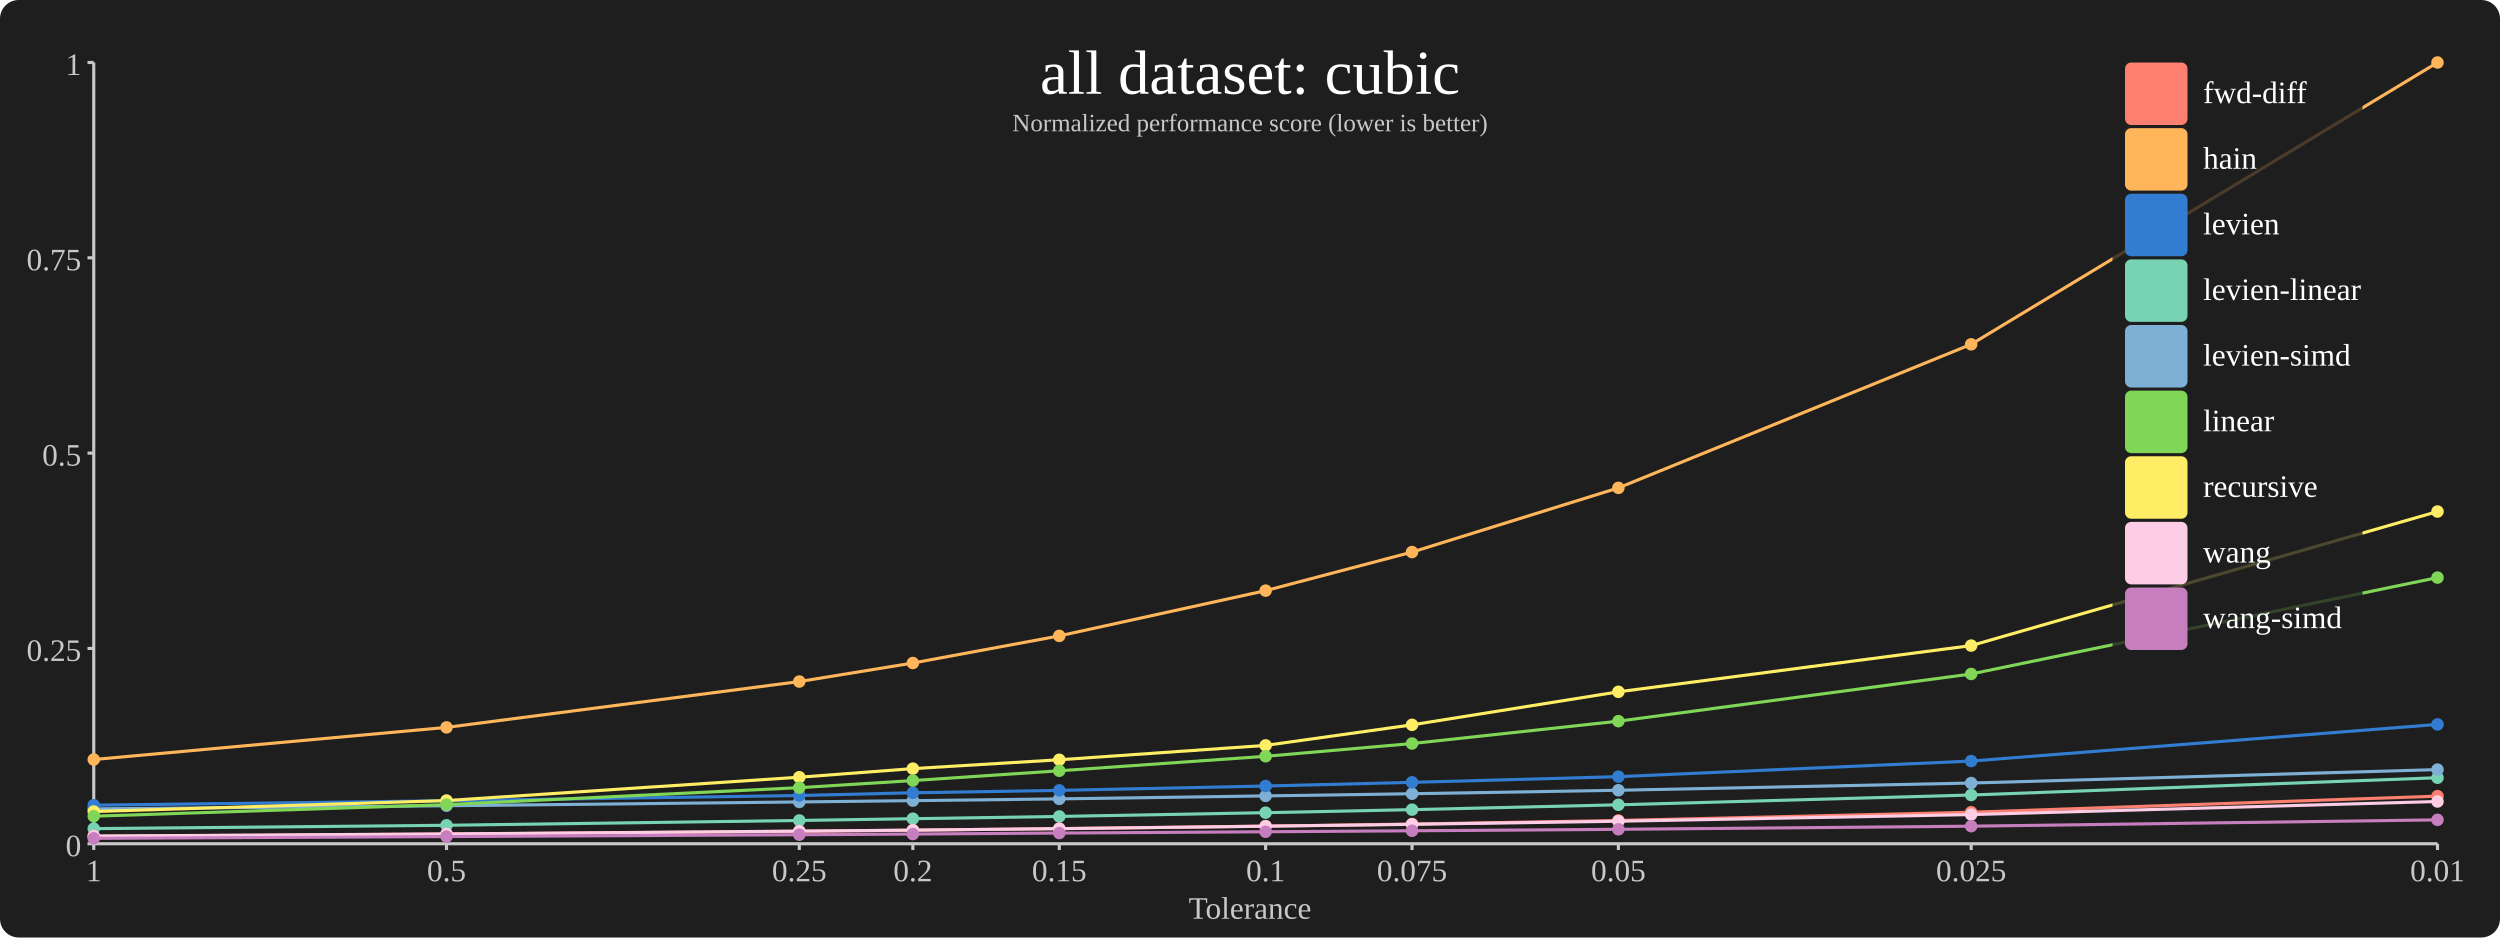
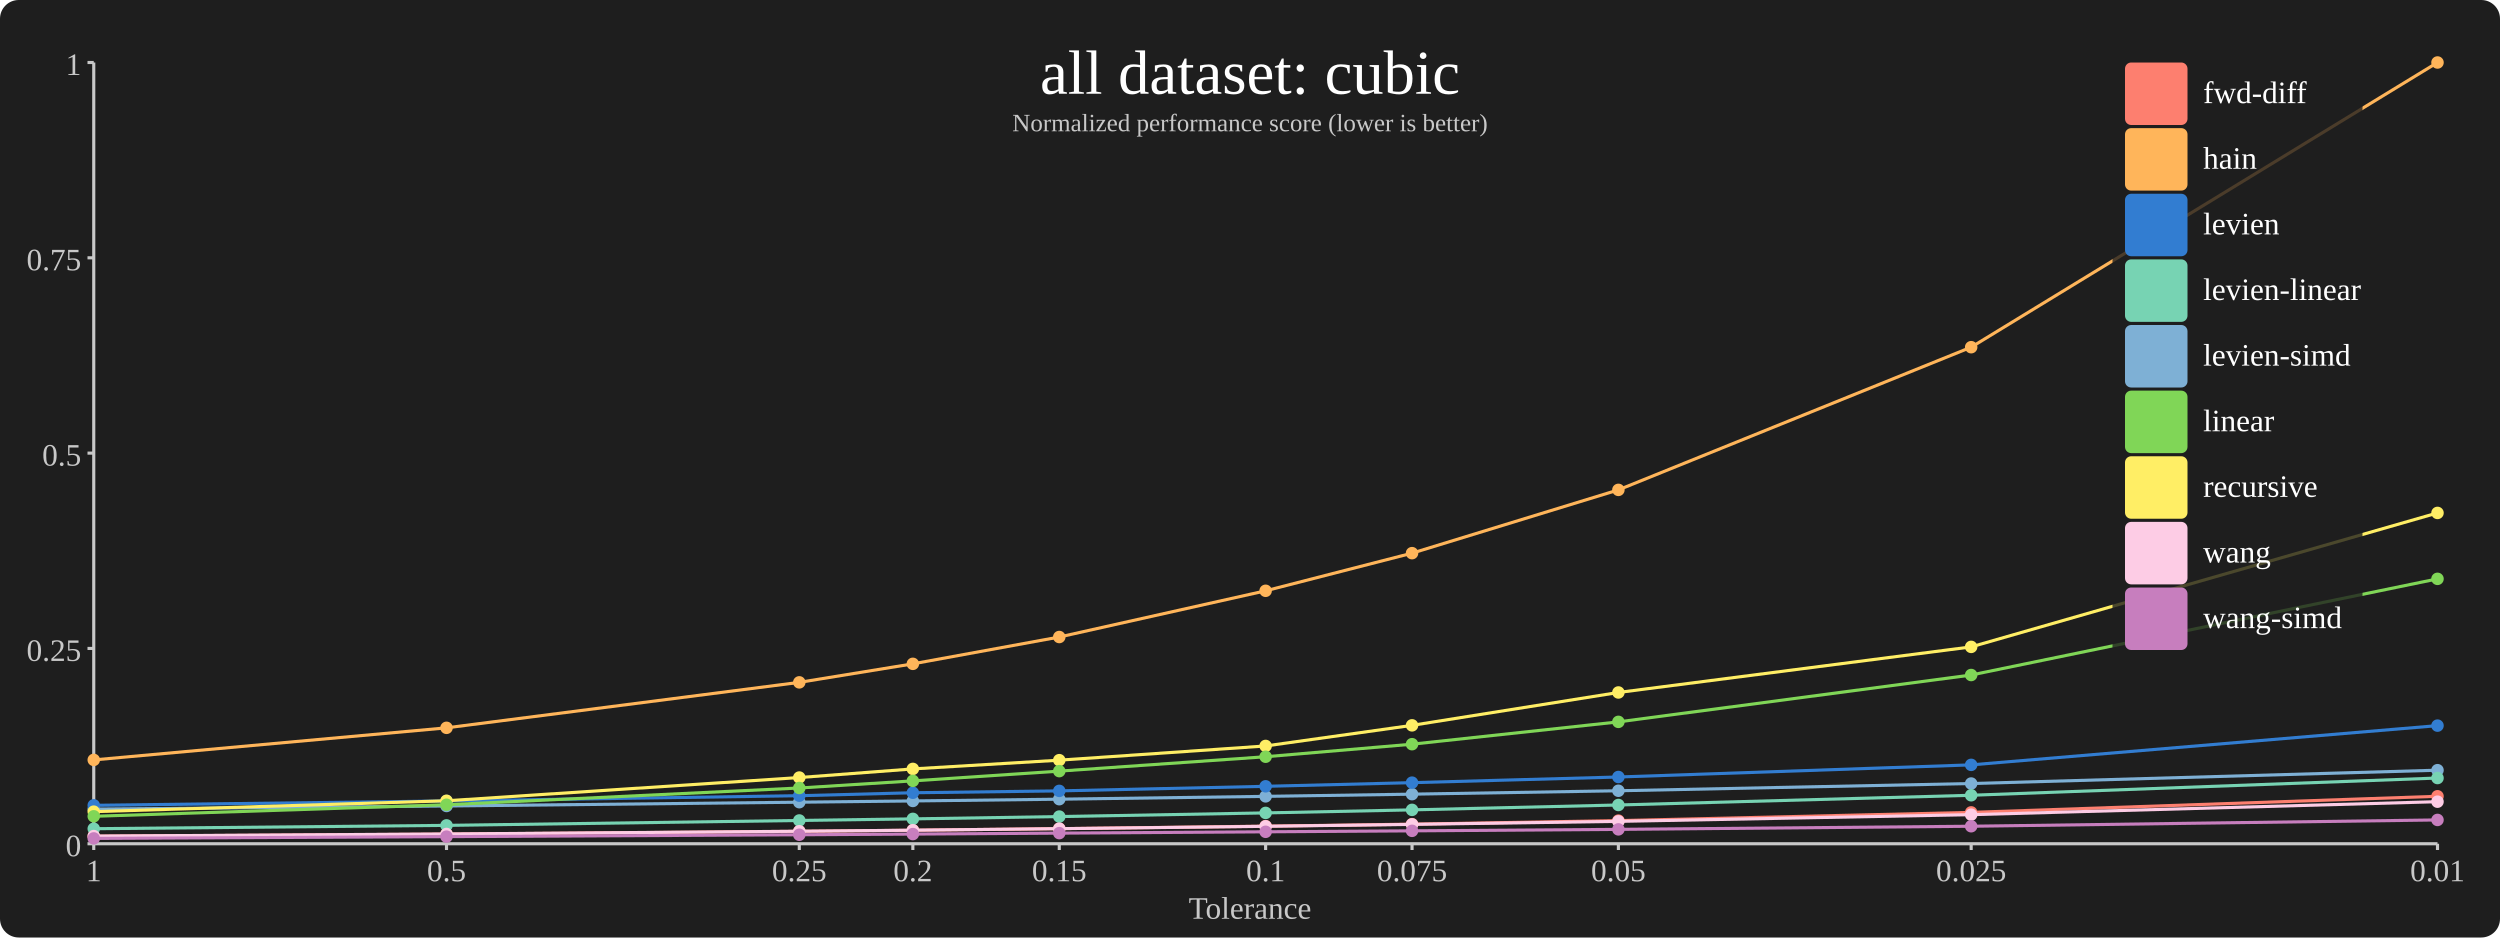
<svg xmlns="http://www.w3.org/2000/svg" viewBox="0 0 800 300">
  <rect x="0" y="0" width="800" height="300" ry="6" style="fill:rgb(30,30,30);stroke:none;fill-opacity:1;stroke-opacity:1;" />
  <path d="M 30 20 L 30 270" style="stroke:rgb(200,200,200);stroke-width:1" />
  <path d="M 30 270 L 780 270" style="stroke:rgb(200,200,200);stroke-width:1" />
  <path d="M 780 270 L 780 272" style="stroke:rgb(200,200,200);stroke-width:1" />
  <text x="780" y="282" style="font-size:10px;fill:rgb(200,200,200);text-anchor:middle;text-align:center;"> 0.01 </text>
  <path d="M 630.772 270 L 630.772 272" style="stroke:rgb(200,200,200);stroke-width:1" />
  <text x="630.772" y="282" style="font-size:10px;fill:rgb(200,200,200);text-anchor:middle;text-align:center;"> 0.025 </text>
  <path d="M 517.886 270 L 517.886 272" style="stroke:rgb(200,200,200);stroke-width:1" />
  <text x="517.886" y="282" style="font-size:10px;fill:rgb(200,200,200);text-anchor:middle;text-align:center;"> 0.05 </text>
  <path d="M 451.852 270 L 451.852 272" style="stroke:rgb(200,200,200);stroke-width:1" />
  <text x="451.852" y="282" style="font-size:10px;fill:rgb(200,200,200);text-anchor:middle;text-align:center;"> 0.075 </text>
  <path d="M 405 270 L 405 272" style="stroke:rgb(200,200,200);stroke-width:1" />
  <text x="405" y="282" style="font-size:10px;fill:rgb(200,200,200);text-anchor:middle;text-align:center;"> 0.1 </text>
  <path d="M 338.966 270 L 338.966 272" style="stroke:rgb(200,200,200);stroke-width:1" />
  <text x="338.966" y="282" style="font-size:10px;fill:rgb(200,200,200);text-anchor:middle;text-align:center;"> 0.15 </text>
  <path d="M 292.114 270 L 292.114 272" style="stroke:rgb(200,200,200);stroke-width:1" />
  <text x="292.114" y="282" style="font-size:10px;fill:rgb(200,200,200);text-anchor:middle;text-align:center;"> 0.2 </text>
  <path d="M 255.773 270 L 255.773 272" style="stroke:rgb(200,200,200);stroke-width:1" />
  <text x="255.773" y="282" style="font-size:10px;fill:rgb(200,200,200);text-anchor:middle;text-align:center;"> 0.25 </text>
  <path d="M 142.886 270 L 142.886 272" style="stroke:rgb(200,200,200);stroke-width:1" />
  <text x="142.886" y="282" style="font-size:10px;fill:rgb(200,200,200);text-anchor:middle;text-align:center;"> 0.5 </text>
  <path d="M 30 270 L 30 272" style="stroke:rgb(200,200,200);stroke-width:1" />
  <text x="30" y="282" style="font-size:10px;fill:rgb(200,200,200);text-anchor:middle;text-align:center;"> 1 </text>
  <path d="M 28 270 L 30 270" style="stroke:rgb(200,200,200);stroke-width:1" />
  <text x="26" y="274" style="font-size:10px;fill:rgb(200,200,200);text-anchor:end;text-align:right;"> 0 </text>
  <path d="M 28 207.5 L 30 207.5" style="stroke:rgb(200,200,200);stroke-width:1" />
  <text x="26" y="211.5" style="font-size:10px;fill:rgb(200,200,200);text-anchor:end;text-align:right;"> 0.25 </text>
  <path d="M 28 145 L 30 145" style="stroke:rgb(200,200,200);stroke-width:1" />
  <text x="26" y="149" style="font-size:10px;fill:rgb(200,200,200);text-anchor:end;text-align:right;"> 0.5 </text>
  <path d="M 28 82.5 L 30 82.5" style="stroke:rgb(200,200,200);stroke-width:1" />
  <text x="26" y="86.5" style="font-size:10px;fill:rgb(200,200,200);text-anchor:end;text-align:right;"> 0.75 </text>
  <path d="M 28 20 L 30 20" style="stroke:rgb(200,200,200);stroke-width:1" />
  <text x="26" y="24" style="font-size:10px;fill:rgb(200,200,200);text-anchor:end;text-align:right;"> 1 </text>
  <text x="400" y="294" style="font-size:10px;fill:rgb(200,200,200);text-anchor:middle;text-align:center;"> Tolerance </text>
-   <circle cx="780" cy="248.875" r="2" style="fill:rgb(119,211,179);stroke:none;fill-opacity:1;stroke-opacity:1;" />
-   <path d="M 780 248.875 L 630.772 254.4" style="stroke:rgb(119,211,179);stroke-width:1" />
-   <circle cx="630.772" cy="254.4" r="2" style="fill:rgb(119,211,179);stroke:none;fill-opacity:1;stroke-opacity:1;" />
-   <path d="M 630.772 254.4 L 517.886 257.538" style="stroke:rgb(119,211,179);stroke-width:1" />
-   <circle cx="517.886" cy="257.538" r="2" style="fill:rgb(119,211,179);stroke:none;fill-opacity:1;stroke-opacity:1;" />
-   <path d="M 517.886 257.538 L 451.852 259.085" style="stroke:rgb(119,211,179);stroke-width:1" />
-   <circle cx="451.852" cy="259.085" r="2" style="fill:rgb(119,211,179);stroke:none;fill-opacity:1;stroke-opacity:1;" />
-   <path d="M 451.852 259.085 L 405 260.058" style="stroke:rgb(119,211,179);stroke-width:1" />
-   <circle cx="405" cy="260.058" r="2" style="fill:rgb(119,211,179);stroke:none;fill-opacity:1;stroke-opacity:1;" />
-   <path d="M 405 260.058 L 338.966 261.26" style="stroke:rgb(119,211,179);stroke-width:1" />
-   <circle cx="338.966" cy="261.26" r="2" style="fill:rgb(119,211,179);stroke:none;fill-opacity:1;stroke-opacity:1;" />
-   <path d="M 338.966 261.26 L 292.114 261.983" style="stroke:rgb(119,211,179);stroke-width:1" />
-   <circle cx="292.114" cy="261.983" r="2" style="fill:rgb(119,211,179);stroke:none;fill-opacity:1;stroke-opacity:1;" />
-   <path d="M 292.114 261.983 L 255.773 262.548" style="stroke:rgb(119,211,179);stroke-width:1" />
-   <circle cx="255.773" cy="262.548" r="2" style="fill:rgb(119,211,179);stroke:none;fill-opacity:1;stroke-opacity:1;" />
-   <path d="M 255.773 262.548 L 142.886 264.09" style="stroke:rgb(119,211,179);stroke-width:1" />
-   <circle cx="142.886" cy="264.09" r="2" style="fill:rgb(119,211,179);stroke:none;fill-opacity:1;stroke-opacity:1;" />
-   <path d="M 142.886 264.09 L 30 265.163" style="stroke:rgb(119,211,179);stroke-width:1" />
-   <circle cx="30" cy="265.163" r="2" style="fill:rgb(119,211,179);stroke:none;fill-opacity:1;stroke-opacity:1;" />
-   <circle cx="780" cy="254.765" r="2" style="fill:rgb(253,127,111);stroke:none;fill-opacity:1;stroke-opacity:1;" />
-   <path d="M 780 254.765 L 630.772 259.913" style="stroke:rgb(253,127,111);stroke-width:1" />
-   <circle cx="630.772" cy="259.913" r="2" style="fill:rgb(253,127,111);stroke:none;fill-opacity:1;stroke-opacity:1;" />
-   <path d="M 630.772 259.913 L 517.886 262.55" style="stroke:rgb(253,127,111);stroke-width:1" />
-   <circle cx="517.886" cy="262.55" r="2" style="fill:rgb(253,127,111);stroke:none;fill-opacity:1;stroke-opacity:1;" />
-   <path d="M 517.886 262.55 L 451.852 263.702" style="stroke:rgb(253,127,111);stroke-width:1" />
-   <circle cx="451.852" cy="263.702" r="2" style="fill:rgb(253,127,111);stroke:none;fill-opacity:1;stroke-opacity:1;" />
-   <path d="M 451.852 263.702 L 405 264.353" style="stroke:rgb(253,127,111);stroke-width:1" />
-   <circle cx="405" cy="264.353" r="2" style="fill:rgb(253,127,111);stroke:none;fill-opacity:1;stroke-opacity:1;" />
-   <path d="M 405 264.353 L 338.966 265.15" style="stroke:rgb(253,127,111);stroke-width:1" />
-   <circle cx="338.966" cy="265.15" r="2" style="fill:rgb(253,127,111);stroke:none;fill-opacity:1;stroke-opacity:1;" />
-   <path d="M 338.966 265.15 L 292.114 265.65" style="stroke:rgb(253,127,111);stroke-width:1" />
-   <circle cx="292.114" cy="265.65" r="2" style="fill:rgb(253,127,111);stroke:none;fill-opacity:1;stroke-opacity:1;" />
-   <path d="M 292.114 265.65 L 255.773 266" style="stroke:rgb(253,127,111);stroke-width:1" />
-   <circle cx="255.773" cy="266" r="2" style="fill:rgb(253,127,111);stroke:none;fill-opacity:1;stroke-opacity:1;" />
-   <path d="M 255.773 266 L 142.886 266.905" style="stroke:rgb(253,127,111);stroke-width:1" />
-   <circle cx="142.886" cy="266.905" r="2" style="fill:rgb(253,127,111);stroke:none;fill-opacity:1;stroke-opacity:1;" />
-   <path d="M 142.886 266.905 L 30 267.58" style="stroke:rgb(253,127,111);stroke-width:1" />
-   <circle cx="30" cy="267.58" r="2" style="fill:rgb(253,127,111);stroke:none;fill-opacity:1;stroke-opacity:1;" />
-   <circle cx="780" cy="256.475" r="2" style="fill:rgb(253,204,229);stroke:none;fill-opacity:1;stroke-opacity:1;" />
-   <path d="M 780 256.475 L 630.772 260.663" style="stroke:rgb(253,204,229);stroke-width:1" />
-   <circle cx="630.772" cy="260.663" r="2" style="fill:rgb(253,204,229);stroke:none;fill-opacity:1;stroke-opacity:1;" />
-   <path d="M 630.772 260.663 L 517.886 262.788" style="stroke:rgb(253,204,229);stroke-width:1" />
-   <circle cx="517.886" cy="262.788" r="2" style="fill:rgb(253,204,229);stroke:none;fill-opacity:1;stroke-opacity:1;" />
-   <path d="M 517.886 262.788 L 451.852 263.775" style="stroke:rgb(253,204,229);stroke-width:1" />
-   <circle cx="451.852" cy="263.775" r="2" style="fill:rgb(253,204,229);stroke:none;fill-opacity:1;stroke-opacity:1;" />
-   <path d="M 451.852 263.775 L 405 264.382" style="stroke:rgb(253,204,229);stroke-width:1" />
-   <circle cx="405" cy="264.382" r="2" style="fill:rgb(253,204,229);stroke:none;fill-opacity:1;stroke-opacity:1;" />
-   <path d="M 405 264.382 L 338.966 265.168" style="stroke:rgb(253,204,229);stroke-width:1" />
-   <circle cx="338.966" cy="265.168" r="2" style="fill:rgb(253,204,229);stroke:none;fill-opacity:1;stroke-opacity:1;" />
-   <path d="M 338.966 265.168 L 292.114 265.65" style="stroke:rgb(253,204,229);stroke-width:1" />
-   <circle cx="292.114" cy="265.65" r="2" style="fill:rgb(253,204,229);stroke:none;fill-opacity:1;stroke-opacity:1;" />
-   <path d="M 292.114 265.65 L 255.773 265.96" style="stroke:rgb(253,204,229);stroke-width:1" />
-   <circle cx="255.773" cy="265.96" r="2" style="fill:rgb(253,204,229);stroke:none;fill-opacity:1;stroke-opacity:1;" />
-   <path d="M 255.773 265.96 L 142.886 266.855" style="stroke:rgb(253,204,229);stroke-width:1" />
-   <circle cx="142.886" cy="266.855" r="2" style="fill:rgb(253,204,229);stroke:none;fill-opacity:1;stroke-opacity:1;" />
-   <path d="M 142.886 266.855 L 30 267.54" style="stroke:rgb(253,204,229);stroke-width:1" />
-   <circle cx="30" cy="267.54" r="2" style="fill:rgb(253,204,229);stroke:none;fill-opacity:1;stroke-opacity:1;" />
-   <circle cx="780" cy="262.353" r="2" style="fill:rgb(199,126,190);stroke:none;fill-opacity:1;stroke-opacity:1;" />
-   <path d="M 780 262.353 L 630.772 264.38" style="stroke:rgb(199,126,190);stroke-width:1" />
-   <circle cx="630.772" cy="264.38" r="2" style="fill:rgb(199,126,190);stroke:none;fill-opacity:1;stroke-opacity:1;" />
-   <path d="M 630.772 264.38 L 517.886 265.377" style="stroke:rgb(199,126,190);stroke-width:1" />
-   <circle cx="517.886" cy="265.377" r="2" style="fill:rgb(199,126,190);stroke:none;fill-opacity:1;stroke-opacity:1;" />
-   <path d="M 517.886 265.377 L 451.852 265.85" style="stroke:rgb(199,126,190);stroke-width:1" />
-   <circle cx="451.852" cy="265.85" r="2" style="fill:rgb(199,126,190);stroke:none;fill-opacity:1;stroke-opacity:1;" />
-   <path d="M 451.852 265.85 L 405 266.165" style="stroke:rgb(199,126,190);stroke-width:1" />
-   <circle cx="405" cy="266.165" r="2" style="fill:rgb(199,126,190);stroke:none;fill-opacity:1;stroke-opacity:1;" />
-   <path d="M 405 266.165 L 338.966 266.577" style="stroke:rgb(199,126,190);stroke-width:1" />
-   <circle cx="338.966" cy="266.577" r="2" style="fill:rgb(199,126,190);stroke:none;fill-opacity:1;stroke-opacity:1;" />
-   <path d="M 338.966 266.577 L 292.114 266.9" style="stroke:rgb(199,126,190);stroke-width:1" />
-   <circle cx="292.114" cy="266.9" r="2" style="fill:rgb(199,126,190);stroke:none;fill-opacity:1;stroke-opacity:1;" />
-   <path d="M 292.114 266.9 L 255.773 267.113" style="stroke:rgb(199,126,190);stroke-width:1" />
-   <circle cx="255.773" cy="267.113" r="2" style="fill:rgb(199,126,190);stroke:none;fill-opacity:1;stroke-opacity:1;" />
-   <path d="M 255.773 267.113 L 142.886 267.702" style="stroke:rgb(199,126,190);stroke-width:1" />
-   <circle cx="142.886" cy="267.702" r="2" style="fill:rgb(199,126,190);stroke:none;fill-opacity:1;stroke-opacity:1;" />
-   <path d="M 142.886 267.702 L 30 268.275" style="stroke:rgb(199,126,190);stroke-width:1" />
-   <circle cx="30" cy="268.275" r="2" style="fill:rgb(199,126,190);stroke:none;fill-opacity:1;stroke-opacity:1;" />
-   <circle cx="780" cy="246.265" r="2" style="fill:rgb(126,176,213);stroke:none;fill-opacity:1;stroke-opacity:1;" />
-   <path d="M 780 246.265 L 630.772 250.572" style="stroke:rgb(126,176,213);stroke-width:1" />
-   <circle cx="630.772" cy="250.572" r="2" style="fill:rgb(126,176,213);stroke:none;fill-opacity:1;stroke-opacity:1;" />
-   <path d="M 630.772 250.572 L 517.886 252.882" style="stroke:rgb(126,176,213);stroke-width:1" />
-   <circle cx="517.886" cy="252.882" r="2" style="fill:rgb(126,176,213);stroke:none;fill-opacity:1;stroke-opacity:1;" />
-   <path d="M 517.886 252.882 L 451.852 253.995" style="stroke:rgb(126,176,213);stroke-width:1" />
-   <circle cx="451.852" cy="253.995" r="2" style="fill:rgb(126,176,213);stroke:none;fill-opacity:1;stroke-opacity:1;" />
-   <path d="M 451.852 253.995 L 405 254.688" style="stroke:rgb(126,176,213);stroke-width:1" />
-   <circle cx="405" cy="254.688" r="2" style="fill:rgb(126,176,213);stroke:none;fill-opacity:1;stroke-opacity:1;" />
-   <path d="M 405 254.688 L 338.966 255.64" style="stroke:rgb(126,176,213);stroke-width:1" />
-   <circle cx="338.966" cy="255.64" r="2" style="fill:rgb(126,176,213);stroke:none;fill-opacity:1;stroke-opacity:1;" />
-   <path d="M 338.966 255.64 L 292.114 256.205" style="stroke:rgb(126,176,213);stroke-width:1" />
-   <circle cx="292.114" cy="256.205" r="2" style="fill:rgb(126,176,213);stroke:none;fill-opacity:1;stroke-opacity:1;" />
-   <path d="M 292.114 256.205 L 255.773 256.623" style="stroke:rgb(126,176,213);stroke-width:1" />
-   <circle cx="255.773" cy="256.623" r="2" style="fill:rgb(126,176,213);stroke:none;fill-opacity:1;stroke-opacity:1;" />
-   <path d="M 255.773 256.623 L 142.886 257.837" style="stroke:rgb(126,176,213);stroke-width:1" />
-   <circle cx="142.886" cy="257.837" r="2" style="fill:rgb(126,176,213);stroke:none;fill-opacity:1;stroke-opacity:1;" />
-   <path d="M 142.886 257.837 L 30 258.84" style="stroke:rgb(126,176,213);stroke-width:1" />
-   <circle cx="30" cy="258.84" r="2" style="fill:rgb(126,176,213);stroke:none;fill-opacity:1;stroke-opacity:1;" />
-   <circle cx="780" cy="231.81" r="2" style="fill:rgb(50,125,209);stroke:none;fill-opacity:1;stroke-opacity:1;" />
-   <path d="M 780 231.81 L 630.772 243.54" style="stroke:rgb(50,125,209);stroke-width:1" />
-   <circle cx="630.772" cy="243.54" r="2" style="fill:rgb(50,125,209);stroke:none;fill-opacity:1;stroke-opacity:1;" />
-   <path d="M 630.772 243.54 L 517.886 248.53" style="stroke:rgb(50,125,209);stroke-width:1" />
-   <circle cx="517.886" cy="248.53" r="2" style="fill:rgb(50,125,209);stroke:none;fill-opacity:1;stroke-opacity:1;" />
-   <path d="M 517.886 248.53 L 451.852 250.353" style="stroke:rgb(50,125,209);stroke-width:1" />
-   <circle cx="451.852" cy="250.353" r="2" style="fill:rgb(50,125,209);stroke:none;fill-opacity:1;stroke-opacity:1;" />
-   <path d="M 451.852 250.353 L 405 251.528" style="stroke:rgb(50,125,209);stroke-width:1" />
-   <circle cx="405" cy="251.528" r="2" style="fill:rgb(50,125,209);stroke:none;fill-opacity:1;stroke-opacity:1;" />
-   <path d="M 405 251.528 L 338.966 252.92" style="stroke:rgb(50,125,209);stroke-width:1" />
-   <circle cx="338.966" cy="252.92" r="2" style="fill:rgb(50,125,209);stroke:none;fill-opacity:1;stroke-opacity:1;" />
-   <path d="M 338.966 252.92 L 292.114 253.688" style="stroke:rgb(50,125,209);stroke-width:1" />
-   <circle cx="292.114" cy="253.688" r="2" style="fill:rgb(50,125,209);stroke:none;fill-opacity:1;stroke-opacity:1;" />
-   <path d="M 292.114 253.688 L 255.773 254.562" style="stroke:rgb(50,125,209);stroke-width:1" />
-   <circle cx="255.773" cy="254.562" r="2" style="fill:rgb(50,125,209);stroke:none;fill-opacity:1;stroke-opacity:1;" />
-   <path d="M 255.773 254.562 L 142.886 256.24" style="stroke:rgb(50,125,209);stroke-width:1" />
-   <circle cx="142.886" cy="256.24" r="2" style="fill:rgb(50,125,209);stroke:none;fill-opacity:1;stroke-opacity:1;" />
-   <path d="M 142.886 256.24 L 30 257.655" style="stroke:rgb(50,125,209);stroke-width:1" />
-   <circle cx="30" cy="257.655" r="2" style="fill:rgb(50,125,209);stroke:none;fill-opacity:1;stroke-opacity:1;" />
-   <circle cx="780" cy="163.688" r="2" style="fill:rgb(255,238,101);stroke:none;fill-opacity:1;stroke-opacity:1;" />
-   <path d="M 780 163.688 L 630.772 206.588" style="stroke:rgb(255,238,101);stroke-width:1" />
-   <circle cx="630.772" cy="206.588" r="2" style="fill:rgb(255,238,101);stroke:none;fill-opacity:1;stroke-opacity:1;" />
-   <path d="M 630.772 206.588 L 517.886 221.38" style="stroke:rgb(255,238,101);stroke-width:1" />
-   <circle cx="517.886" cy="221.38" r="2" style="fill:rgb(255,238,101);stroke:none;fill-opacity:1;stroke-opacity:1;" />
-   <path d="M 517.886 221.38 L 451.852 231.947" style="stroke:rgb(255,238,101);stroke-width:1" />
-   <circle cx="451.852" cy="231.947" r="2" style="fill:rgb(255,238,101);stroke:none;fill-opacity:1;stroke-opacity:1;" />
-   <path d="M 451.852 231.947 L 405 238.525" style="stroke:rgb(255,238,101);stroke-width:1" />
-   <circle cx="405" cy="238.525" r="2" style="fill:rgb(255,238,101);stroke:none;fill-opacity:1;stroke-opacity:1;" />
-   <path d="M 405 238.525 L 338.966 243.123" style="stroke:rgb(255,238,101);stroke-width:1" />
-   <circle cx="338.966" cy="243.123" r="2" style="fill:rgb(255,238,101);stroke:none;fill-opacity:1;stroke-opacity:1;" />
-   <path d="M 338.966 243.123 L 292.114 245.955" style="stroke:rgb(255,238,101);stroke-width:1" />
-   <circle cx="292.114" cy="245.955" r="2" style="fill:rgb(255,238,101);stroke:none;fill-opacity:1;stroke-opacity:1;" />
-   <path d="M 292.114 245.955 L 255.773 248.708" style="stroke:rgb(255,238,101);stroke-width:1" />
-   <circle cx="255.773" cy="248.708" r="2" style="fill:rgb(255,238,101);stroke:none;fill-opacity:1;stroke-opacity:1;" />
-   <path d="M 255.773 248.708 L 142.886 256.183" style="stroke:rgb(255,238,101);stroke-width:1" />
-   <circle cx="142.886" cy="256.183" r="2" style="fill:rgb(255,238,101);stroke:none;fill-opacity:1;stroke-opacity:1;" />
-   <path d="M 142.886 256.183 L 30 259.685" style="stroke:rgb(255,238,101);stroke-width:1" />
-   <circle cx="30" cy="259.685" r="2" style="fill:rgb(255,238,101);stroke:none;fill-opacity:1;stroke-opacity:1;" />
-   <circle cx="780" cy="184.827" r="2" style="fill:rgb(128,214,87);stroke:none;fill-opacity:1;stroke-opacity:1;" />
-   <path d="M 780 184.827 L 630.772 215.67" style="stroke:rgb(128,214,87);stroke-width:1" />
-   <circle cx="630.772" cy="215.67" r="2" style="fill:rgb(128,214,87);stroke:none;fill-opacity:1;stroke-opacity:1;" />
-   <path d="M 630.772 215.67 L 517.886 230.772" style="stroke:rgb(128,214,87);stroke-width:1" />
-   <circle cx="517.886" cy="230.772" r="2" style="fill:rgb(128,214,87);stroke:none;fill-opacity:1;stroke-opacity:1;" />
-   <path d="M 517.886 230.772 L 451.852 237.928" style="stroke:rgb(128,214,87);stroke-width:1" />
-   <circle cx="451.852" cy="237.928" r="2" style="fill:rgb(128,214,87);stroke:none;fill-opacity:1;stroke-opacity:1;" />
-   <path d="M 451.852 237.928 L 405 242.01" style="stroke:rgb(128,214,87);stroke-width:1" />
-   <circle cx="405" cy="242.01" r="2" style="fill:rgb(128,214,87);stroke:none;fill-opacity:1;stroke-opacity:1;" />
-   <path d="M 405 242.01 L 338.966 246.647" style="stroke:rgb(128,214,87);stroke-width:1" />
-   <circle cx="338.966" cy="246.647" r="2" style="fill:rgb(128,214,87);stroke:none;fill-opacity:1;stroke-opacity:1;" />
-   <path d="M 338.966 246.647 L 292.114 249.782" style="stroke:rgb(128,214,87);stroke-width:1" />
-   <circle cx="292.114" cy="249.782" r="2" style="fill:rgb(128,214,87);stroke:none;fill-opacity:1;stroke-opacity:1;" />
-   <path d="M 292.114 249.782 L 255.773 252.053" style="stroke:rgb(128,214,87);stroke-width:1" />
-   <circle cx="255.773" cy="252.053" r="2" style="fill:rgb(128,214,87);stroke:none;fill-opacity:1;stroke-opacity:1;" />
-   <path d="M 255.773 252.053 L 142.886 257.467" style="stroke:rgb(128,214,87);stroke-width:1" />
-   <circle cx="142.886" cy="257.467" r="2" style="fill:rgb(128,214,87);stroke:none;fill-opacity:1;stroke-opacity:1;" />
-   <path d="M 142.886 257.467 L 30 261.183" style="stroke:rgb(128,214,87);stroke-width:1" />
-   <circle cx="30" cy="261.183" r="2" style="fill:rgb(128,214,87);stroke:none;fill-opacity:1;stroke-opacity:1;" />
+   <circle cx="780" cy="246.463" r="2" style="fill:rgb(126,176,213);stroke:none;fill-opacity:1;stroke-opacity:1;" />
+   <path d="M 780 246.463 L 630.772 250.73" style="stroke:rgb(126,176,213);stroke-width:1" />
+   <circle cx="630.772" cy="250.73" r="2" style="fill:rgb(126,176,213);stroke:none;fill-opacity:1;stroke-opacity:1;" />
+   <path d="M 630.772 250.73 L 517.886 253.042" style="stroke:rgb(126,176,213);stroke-width:1" />
+   <circle cx="517.886" cy="253.042" r="2" style="fill:rgb(126,176,213);stroke:none;fill-opacity:1;stroke-opacity:1;" />
+   <path d="M 517.886 253.042 L 451.852 254.13" style="stroke:rgb(126,176,213);stroke-width:1" />
+   <circle cx="451.852" cy="254.13" r="2" style="fill:rgb(126,176,213);stroke:none;fill-opacity:1;stroke-opacity:1;" />
+   <path d="M 451.852 254.13 L 405 254.835" style="stroke:rgb(126,176,213);stroke-width:1" />
+   <circle cx="405" cy="254.835" r="2" style="fill:rgb(126,176,213);stroke:none;fill-opacity:1;stroke-opacity:1;" />
+   <path d="M 405 254.835 L 338.966 255.74" style="stroke:rgb(126,176,213);stroke-width:1" />
+   <circle cx="338.966" cy="255.74" r="2" style="fill:rgb(126,176,213);stroke:none;fill-opacity:1;stroke-opacity:1;" />
+   <path d="M 338.966 255.74 L 292.114 256.303" style="stroke:rgb(126,176,213);stroke-width:1" />
+   <circle cx="292.114" cy="256.303" r="2" style="fill:rgb(126,176,213);stroke:none;fill-opacity:1;stroke-opacity:1;" />
+   <path d="M 292.114 256.303 L 255.773 256.702" style="stroke:rgb(126,176,213);stroke-width:1" />
+   <circle cx="255.773" cy="256.702" r="2" style="fill:rgb(126,176,213);stroke:none;fill-opacity:1;stroke-opacity:1;" />
+   <path d="M 255.773 256.702 L 142.886 257.915" style="stroke:rgb(126,176,213);stroke-width:1" />
+   <circle cx="142.886" cy="257.915" r="2" style="fill:rgb(126,176,213);stroke:none;fill-opacity:1;stroke-opacity:1;" />
+   <path d="M 142.886 257.915 L 30 258.918" style="stroke:rgb(126,176,213);stroke-width:1" />
+   <circle cx="30" cy="258.918" r="2" style="fill:rgb(126,176,213);stroke:none;fill-opacity:1;stroke-opacity:1;" />
+   <circle cx="780" cy="254.808" r="2" style="fill:rgb(253,127,111);stroke:none;fill-opacity:1;stroke-opacity:1;" />
+   <path d="M 780 254.808 L 630.772 259.965" style="stroke:rgb(253,127,111);stroke-width:1" />
+   <circle cx="630.772" cy="259.965" r="2" style="fill:rgb(253,127,111);stroke:none;fill-opacity:1;stroke-opacity:1;" />
+   <path d="M 630.772 259.965 L 517.886 262.595" style="stroke:rgb(253,127,111);stroke-width:1" />
+   <circle cx="517.886" cy="262.595" r="2" style="fill:rgb(253,127,111);stroke:none;fill-opacity:1;stroke-opacity:1;" />
+   <path d="M 517.886 262.595 L 451.852 263.73" style="stroke:rgb(253,127,111);stroke-width:1" />
+   <circle cx="451.852" cy="263.73" r="2" style="fill:rgb(253,127,111);stroke:none;fill-opacity:1;stroke-opacity:1;" />
+   <path d="M 451.852 263.73 L 405 264.37" style="stroke:rgb(253,127,111);stroke-width:1" />
+   <circle cx="405" cy="264.37" r="2" style="fill:rgb(253,127,111);stroke:none;fill-opacity:1;stroke-opacity:1;" />
+   <path d="M 405 264.37 L 338.966 265.16" style="stroke:rgb(253,127,111);stroke-width:1" />
+   <circle cx="338.966" cy="265.16" r="2" style="fill:rgb(253,127,111);stroke:none;fill-opacity:1;stroke-opacity:1;" />
+   <path d="M 338.966 265.16 L 292.114 265.675" style="stroke:rgb(253,127,111);stroke-width:1" />
+   <circle cx="292.114" cy="265.675" r="2" style="fill:rgb(253,127,111);stroke:none;fill-opacity:1;stroke-opacity:1;" />
+   <path d="M 292.114 265.675 L 255.773 266.02" style="stroke:rgb(253,127,111);stroke-width:1" />
+   <circle cx="255.773" cy="266.02" r="2" style="fill:rgb(253,127,111);stroke:none;fill-opacity:1;stroke-opacity:1;" />
+   <path d="M 255.773 266.02 L 142.886 266.92" style="stroke:rgb(253,127,111);stroke-width:1" />
+   <circle cx="142.886" cy="266.92" r="2" style="fill:rgb(253,127,111);stroke:none;fill-opacity:1;stroke-opacity:1;" />
+   <path d="M 142.886 266.92 L 30 267.582" style="stroke:rgb(253,127,111);stroke-width:1" />
+   <circle cx="30" cy="267.582" r="2" style="fill:rgb(253,127,111);stroke:none;fill-opacity:1;stroke-opacity:1;" />
+   <circle cx="780" cy="232.2" r="2" style="fill:rgb(50,125,209);stroke:none;fill-opacity:1;stroke-opacity:1;" />
+   <path d="M 780 232.2 L 630.772 244.757" style="stroke:rgb(50,125,209);stroke-width:1" />
+   <circle cx="630.772" cy="244.757" r="2" style="fill:rgb(50,125,209);stroke:none;fill-opacity:1;stroke-opacity:1;" />
+   <path d="M 630.772 244.757 L 517.886 248.64" style="stroke:rgb(50,125,209);stroke-width:1" />
+   <circle cx="517.886" cy="248.64" r="2" style="fill:rgb(50,125,209);stroke:none;fill-opacity:1;stroke-opacity:1;" />
+   <path d="M 517.886 248.64 L 451.852 250.45" style="stroke:rgb(50,125,209);stroke-width:1" />
+   <circle cx="451.852" cy="250.45" r="2" style="fill:rgb(50,125,209);stroke:none;fill-opacity:1;stroke-opacity:1;" />
+   <path d="M 451.852 250.45 L 405 251.62" style="stroke:rgb(50,125,209);stroke-width:1" />
+   <circle cx="405" cy="251.62" r="2" style="fill:rgb(50,125,209);stroke:none;fill-opacity:1;stroke-opacity:1;" />
+   <path d="M 405 251.62 L 338.966 253.083" style="stroke:rgb(50,125,209);stroke-width:1" />
+   <circle cx="338.966" cy="253.083" r="2" style="fill:rgb(50,125,209);stroke:none;fill-opacity:1;stroke-opacity:1;" />
+   <path d="M 338.966 253.083 L 292.114 253.683" style="stroke:rgb(50,125,209);stroke-width:1" />
+   <circle cx="292.114" cy="253.683" r="2" style="fill:rgb(50,125,209);stroke:none;fill-opacity:1;stroke-opacity:1;" />
+   <path d="M 292.114 253.683 L 255.773 254.623" style="stroke:rgb(50,125,209);stroke-width:1" />
+   <circle cx="255.773" cy="254.623" r="2" style="fill:rgb(50,125,209);stroke:none;fill-opacity:1;stroke-opacity:1;" />
+   <path d="M 255.773 254.623 L 142.886 256.312" style="stroke:rgb(50,125,209);stroke-width:1" />
+   <circle cx="142.886" cy="256.312" r="2" style="fill:rgb(50,125,209);stroke:none;fill-opacity:1;stroke-opacity:1;" />
+   <path d="M 142.886 256.312 L 30 257.705" style="stroke:rgb(50,125,209);stroke-width:1" />
+   <circle cx="30" cy="257.705" r="2" style="fill:rgb(50,125,209);stroke:none;fill-opacity:1;stroke-opacity:1;" />
+   <circle cx="780" cy="248.968" r="2" style="fill:rgb(119,211,179);stroke:none;fill-opacity:1;stroke-opacity:1;" />
+   <path d="M 780 248.968 L 630.772 254.485" style="stroke:rgb(119,211,179);stroke-width:1" />
+   <circle cx="630.772" cy="254.485" r="2" style="fill:rgb(119,211,179);stroke:none;fill-opacity:1;stroke-opacity:1;" />
+   <path d="M 630.772 254.485 L 517.886 257.598" style="stroke:rgb(119,211,179);stroke-width:1" />
+   <circle cx="517.886" cy="257.598" r="2" style="fill:rgb(119,211,179);stroke:none;fill-opacity:1;stroke-opacity:1;" />
+   <path d="M 517.886 257.598 L 451.852 259.158" style="stroke:rgb(119,211,179);stroke-width:1" />
+   <circle cx="451.852" cy="259.158" r="2" style="fill:rgb(119,211,179);stroke:none;fill-opacity:1;stroke-opacity:1;" />
+   <path d="M 451.852 259.158 L 405 260.13" style="stroke:rgb(119,211,179);stroke-width:1" />
+   <circle cx="405" cy="260.13" r="2" style="fill:rgb(119,211,179);stroke:none;fill-opacity:1;stroke-opacity:1;" />
+   <path d="M 405 260.13 L 338.966 261.303" style="stroke:rgb(119,211,179);stroke-width:1" />
+   <circle cx="338.966" cy="261.303" r="2" style="fill:rgb(119,211,179);stroke:none;fill-opacity:1;stroke-opacity:1;" />
+   <path d="M 338.966 261.303 L 292.114 262.04" style="stroke:rgb(119,211,179);stroke-width:1" />
+   <circle cx="292.114" cy="262.04" r="2" style="fill:rgb(119,211,179);stroke:none;fill-opacity:1;stroke-opacity:1;" />
+   <path d="M 292.114 262.04 L 255.773 262.55" style="stroke:rgb(119,211,179);stroke-width:1" />
+   <circle cx="255.773" cy="262.55" r="2" style="fill:rgb(119,211,179);stroke:none;fill-opacity:1;stroke-opacity:1;" />
+   <path d="M 255.773 262.55 L 142.886 264.123" style="stroke:rgb(119,211,179);stroke-width:1" />
+   <circle cx="142.886" cy="264.123" r="2" style="fill:rgb(119,211,179);stroke:none;fill-opacity:1;stroke-opacity:1;" />
+   <path d="M 142.886 264.123 L 30 265.19" style="stroke:rgb(119,211,179);stroke-width:1" />
+   <circle cx="30" cy="265.19" r="2" style="fill:rgb(119,211,179);stroke:none;fill-opacity:1;stroke-opacity:1;" />
+   <circle cx="780" cy="256.54" r="2" style="fill:rgb(253,204,229);stroke:none;fill-opacity:1;stroke-opacity:1;" />
+   <path d="M 780 256.54 L 630.772 260.692" style="stroke:rgb(253,204,229);stroke-width:1" />
+   <circle cx="630.772" cy="260.692" r="2" style="fill:rgb(253,204,229);stroke:none;fill-opacity:1;stroke-opacity:1;" />
+   <path d="M 630.772 260.692 L 517.886 262.835" style="stroke:rgb(253,204,229);stroke-width:1" />
+   <circle cx="517.886" cy="262.835" r="2" style="fill:rgb(253,204,229);stroke:none;fill-opacity:1;stroke-opacity:1;" />
+   <path d="M 517.886 262.835 L 451.852 263.798" style="stroke:rgb(253,204,229);stroke-width:1" />
+   <circle cx="451.852" cy="263.798" r="2" style="fill:rgb(253,204,229);stroke:none;fill-opacity:1;stroke-opacity:1;" />
+   <path d="M 451.852 263.798 L 405 264.415" style="stroke:rgb(253,204,229);stroke-width:1" />
+   <circle cx="405" cy="264.415" r="2" style="fill:rgb(253,204,229);stroke:none;fill-opacity:1;stroke-opacity:1;" />
+   <path d="M 405 264.415 L 338.966 265.175" style="stroke:rgb(253,204,229);stroke-width:1" />
+   <circle cx="338.966" cy="265.175" r="2" style="fill:rgb(253,204,229);stroke:none;fill-opacity:1;stroke-opacity:1;" />
+   <path d="M 338.966 265.175 L 292.114 265.665" style="stroke:rgb(253,204,229);stroke-width:1" />
+   <circle cx="292.114" cy="265.665" r="2" style="fill:rgb(253,204,229);stroke:none;fill-opacity:1;stroke-opacity:1;" />
+   <path d="M 292.114 265.665 L 255.773 265.998" style="stroke:rgb(253,204,229);stroke-width:1" />
+   <circle cx="255.773" cy="265.998" r="2" style="fill:rgb(253,204,229);stroke:none;fill-opacity:1;stroke-opacity:1;" />
+   <path d="M 255.773 265.998 L 142.886 266.873" style="stroke:rgb(253,204,229);stroke-width:1" />
+   <circle cx="142.886" cy="266.873" r="2" style="fill:rgb(253,204,229);stroke:none;fill-opacity:1;stroke-opacity:1;" />
+   <path d="M 142.886 266.873 L 30 267.548" style="stroke:rgb(253,204,229);stroke-width:1" />
+   <circle cx="30" cy="267.548" r="2" style="fill:rgb(253,204,229);stroke:none;fill-opacity:1;stroke-opacity:1;" />
+   <circle cx="780" cy="164.137" r="2" style="fill:rgb(255,238,101);stroke:none;fill-opacity:1;stroke-opacity:1;" />
+   <path d="M 780 164.137 L 630.772 207.002" style="stroke:rgb(255,238,101);stroke-width:1" />
+   <circle cx="630.772" cy="207.002" r="2" style="fill:rgb(255,238,101);stroke:none;fill-opacity:1;stroke-opacity:1;" />
+   <path d="M 630.772 207.002 L 517.886 221.59" style="stroke:rgb(255,238,101);stroke-width:1" />
+   <circle cx="517.886" cy="221.59" r="2" style="fill:rgb(255,238,101);stroke:none;fill-opacity:1;stroke-opacity:1;" />
+   <path d="M 517.886 221.59 L 451.852 232.11" style="stroke:rgb(255,238,101);stroke-width:1" />
+   <circle cx="451.852" cy="232.11" r="2" style="fill:rgb(255,238,101);stroke:none;fill-opacity:1;stroke-opacity:1;" />
+   <path d="M 451.852 232.11 L 405 238.705" style="stroke:rgb(255,238,101);stroke-width:1" />
+   <circle cx="405" cy="238.705" r="2" style="fill:rgb(255,238,101);stroke:none;fill-opacity:1;stroke-opacity:1;" />
+   <path d="M 405 238.705 L 338.966 243.255" style="stroke:rgb(255,238,101);stroke-width:1" />
+   <circle cx="338.966" cy="243.255" r="2" style="fill:rgb(255,238,101);stroke:none;fill-opacity:1;stroke-opacity:1;" />
+   <path d="M 338.966 243.255 L 292.114 246.05" style="stroke:rgb(255,238,101);stroke-width:1" />
+   <circle cx="292.114" cy="246.05" r="2" style="fill:rgb(255,238,101);stroke:none;fill-opacity:1;stroke-opacity:1;" />
+   <path d="M 292.114 246.05 L 255.773 248.812" style="stroke:rgb(255,238,101);stroke-width:1" />
+   <circle cx="255.773" cy="248.812" r="2" style="fill:rgb(255,238,101);stroke:none;fill-opacity:1;stroke-opacity:1;" />
+   <path d="M 255.773 248.812 L 142.886 256.25" style="stroke:rgb(255,238,101);stroke-width:1" />
+   <circle cx="142.886" cy="256.25" r="2" style="fill:rgb(255,238,101);stroke:none;fill-opacity:1;stroke-opacity:1;" />
+   <path d="M 142.886 256.25 L 30 259.728" style="stroke:rgb(255,238,101);stroke-width:1" />
+   <circle cx="30" cy="259.728" r="2" style="fill:rgb(255,238,101);stroke:none;fill-opacity:1;stroke-opacity:1;" />
+   <circle cx="780" cy="185.232" r="2" style="fill:rgb(128,214,87);stroke:none;fill-opacity:1;stroke-opacity:1;" />
+   <path d="M 780 185.232 L 630.772 216.005" style="stroke:rgb(128,214,87);stroke-width:1" />
+   <circle cx="630.772" cy="216.005" r="2" style="fill:rgb(128,214,87);stroke:none;fill-opacity:1;stroke-opacity:1;" />
+   <path d="M 630.772 216.005 L 517.886 230.998" style="stroke:rgb(128,214,87);stroke-width:1" />
+   <circle cx="517.886" cy="230.998" r="2" style="fill:rgb(128,214,87);stroke:none;fill-opacity:1;stroke-opacity:1;" />
+   <path d="M 517.886 230.998 L 451.852 238.14" style="stroke:rgb(128,214,87);stroke-width:1" />
+   <circle cx="451.852" cy="238.14" r="2" style="fill:rgb(128,214,87);stroke:none;fill-opacity:1;stroke-opacity:1;" />
+   <path d="M 451.852 238.14 L 405 242.155" style="stroke:rgb(128,214,87);stroke-width:1" />
+   <circle cx="405" cy="242.155" r="2" style="fill:rgb(128,214,87);stroke:none;fill-opacity:1;stroke-opacity:1;" />
+   <path d="M 405 242.155 L 338.966 246.76" style="stroke:rgb(128,214,87);stroke-width:1" />
+   <circle cx="338.966" cy="246.76" r="2" style="fill:rgb(128,214,87);stroke:none;fill-opacity:1;stroke-opacity:1;" />
+   <path d="M 338.966 246.76 L 292.114 249.877" style="stroke:rgb(128,214,87);stroke-width:1" />
+   <circle cx="292.114" cy="249.877" r="2" style="fill:rgb(128,214,87);stroke:none;fill-opacity:1;stroke-opacity:1;" />
+   <path d="M 292.114 249.877 L 255.773 252.157" style="stroke:rgb(128,214,87);stroke-width:1" />
+   <circle cx="255.773" cy="252.157" r="2" style="fill:rgb(128,214,87);stroke:none;fill-opacity:1;stroke-opacity:1;" />
+   <path d="M 255.773 252.157 L 142.886 257.517" style="stroke:rgb(128,214,87);stroke-width:1" />
+   <circle cx="142.886" cy="257.517" r="2" style="fill:rgb(128,214,87);stroke:none;fill-opacity:1;stroke-opacity:1;" />
+   <path d="M 142.886 257.517 L 30 261.215" style="stroke:rgb(128,214,87);stroke-width:1" />
+   <circle cx="30" cy="261.215" r="2" style="fill:rgb(128,214,87);stroke:none;fill-opacity:1;stroke-opacity:1;" />
  <circle cx="780" cy="20" r="2" style="fill:rgb(255,181,90);stroke:none;fill-opacity:1;stroke-opacity:1;" />
-   <path d="M 780 20 L 630.772 110.182" style="stroke:rgb(255,181,90);stroke-width:1" />
-   <circle cx="630.772" cy="110.182" r="2" style="fill:rgb(255,181,90);stroke:none;fill-opacity:1;stroke-opacity:1;" />
-   <path d="M 630.772 110.182 L 517.886 156.118" style="stroke:rgb(255,181,90);stroke-width:1" />
-   <circle cx="517.886" cy="156.118" r="2" style="fill:rgb(255,181,90);stroke:none;fill-opacity:1;stroke-opacity:1;" />
-   <path d="M 517.886 156.118 L 451.852 176.662" style="stroke:rgb(255,181,90);stroke-width:1" />
-   <circle cx="451.852" cy="176.662" r="2" style="fill:rgb(255,181,90);stroke:none;fill-opacity:1;stroke-opacity:1;" />
-   <path d="M 451.852 176.662 L 405 189.002" style="stroke:rgb(255,181,90);stroke-width:1" />
-   <circle cx="405" cy="189.002" r="2" style="fill:rgb(255,181,90);stroke:none;fill-opacity:1;stroke-opacity:1;" />
-   <path d="M 405 189.002 L 338.966 203.485" style="stroke:rgb(255,181,90);stroke-width:1" />
-   <circle cx="338.966" cy="203.485" r="2" style="fill:rgb(255,181,90);stroke:none;fill-opacity:1;stroke-opacity:1;" />
-   <path d="M 338.966 203.485 L 292.114 212.165" style="stroke:rgb(255,181,90);stroke-width:1" />
-   <circle cx="292.114" cy="212.165" r="2" style="fill:rgb(255,181,90);stroke:none;fill-opacity:1;stroke-opacity:1;" />
-   <path d="M 292.114 212.165 L 255.773 218.093" style="stroke:rgb(255,181,90);stroke-width:1" />
-   <circle cx="255.773" cy="218.093" r="2" style="fill:rgb(255,181,90);stroke:none;fill-opacity:1;stroke-opacity:1;" />
-   <path d="M 255.773 218.093 L 142.886 232.762" style="stroke:rgb(255,181,90);stroke-width:1" />
-   <circle cx="142.886" cy="232.762" r="2" style="fill:rgb(255,181,90);stroke:none;fill-opacity:1;stroke-opacity:1;" />
-   <path d="M 142.886 232.762 L 30 243.045" style="stroke:rgb(255,181,90);stroke-width:1" />
-   <circle cx="30" cy="243.045" r="2" style="fill:rgb(255,181,90);stroke:none;fill-opacity:1;stroke-opacity:1;" />
+   <path d="M 780 20 L 630.772 111.102" style="stroke:rgb(255,181,90);stroke-width:1" />
+   <circle cx="630.772" cy="111.102" r="2" style="fill:rgb(255,181,90);stroke:none;fill-opacity:1;stroke-opacity:1;" />
+   <path d="M 630.772 111.102 L 517.886 156.762" style="stroke:rgb(255,181,90);stroke-width:1" />
+   <circle cx="517.886" cy="156.762" r="2" style="fill:rgb(255,181,90);stroke:none;fill-opacity:1;stroke-opacity:1;" />
+   <path d="M 517.886 156.762 L 451.852 177.01" style="stroke:rgb(255,181,90);stroke-width:1" />
+   <circle cx="451.852" cy="177.01" r="2" style="fill:rgb(255,181,90);stroke:none;fill-opacity:1;stroke-opacity:1;" />
+   <path d="M 451.852 177.01 L 405 189.055" style="stroke:rgb(255,181,90);stroke-width:1" />
+   <circle cx="405" cy="189.055" r="2" style="fill:rgb(255,181,90);stroke:none;fill-opacity:1;stroke-opacity:1;" />
+   <path d="M 405 189.055 L 338.966 203.845" style="stroke:rgb(255,181,90);stroke-width:1" />
+   <circle cx="338.966" cy="203.845" r="2" style="fill:rgb(255,181,90);stroke:none;fill-opacity:1;stroke-opacity:1;" />
+   <path d="M 338.966 203.845 L 292.114 212.43" style="stroke:rgb(255,181,90);stroke-width:1" />
+   <circle cx="292.114" cy="212.43" r="2" style="fill:rgb(255,181,90);stroke:none;fill-opacity:1;stroke-opacity:1;" />
+   <path d="M 292.114 212.43 L 255.773 218.355" style="stroke:rgb(255,181,90);stroke-width:1" />
+   <circle cx="255.773" cy="218.355" r="2" style="fill:rgb(255,181,90);stroke:none;fill-opacity:1;stroke-opacity:1;" />
+   <path d="M 255.773 218.355 L 142.886 232.905" style="stroke:rgb(255,181,90);stroke-width:1" />
+   <circle cx="142.886" cy="232.905" r="2" style="fill:rgb(255,181,90);stroke:none;fill-opacity:1;stroke-opacity:1;" />
+   <path d="M 142.886 232.905 L 30 243.17" style="stroke:rgb(255,181,90);stroke-width:1" />
+   <circle cx="30" cy="243.17" r="2" style="fill:rgb(255,181,90);stroke:none;fill-opacity:1;stroke-opacity:1;" />
+   <circle cx="780" cy="262.38" r="2" style="fill:rgb(199,126,190);stroke:none;fill-opacity:1;stroke-opacity:1;" />
+   <path d="M 780 262.38 L 630.772 264.397" style="stroke:rgb(199,126,190);stroke-width:1" />
+   <circle cx="630.772" cy="264.397" r="2" style="fill:rgb(199,126,190);stroke:none;fill-opacity:1;stroke-opacity:1;" />
+   <path d="M 630.772 264.397 L 517.886 265.397" style="stroke:rgb(199,126,190);stroke-width:1" />
+   <circle cx="517.886" cy="265.397" r="2" style="fill:rgb(199,126,190);stroke:none;fill-opacity:1;stroke-opacity:1;" />
+   <path d="M 517.886 265.397 L 451.852 265.87" style="stroke:rgb(199,126,190);stroke-width:1" />
+   <circle cx="451.852" cy="265.87" r="2" style="fill:rgb(199,126,190);stroke:none;fill-opacity:1;stroke-opacity:1;" />
+   <path d="M 451.852 265.87 L 405 266.178" style="stroke:rgb(199,126,190);stroke-width:1" />
+   <circle cx="405" cy="266.178" r="2" style="fill:rgb(199,126,190);stroke:none;fill-opacity:1;stroke-opacity:1;" />
+   <path d="M 405 266.178 L 338.966 266.603" style="stroke:rgb(199,126,190);stroke-width:1" />
+   <circle cx="338.966" cy="266.603" r="2" style="fill:rgb(199,126,190);stroke:none;fill-opacity:1;stroke-opacity:1;" />
+   <path d="M 338.966 266.603 L 292.114 266.908" style="stroke:rgb(199,126,190);stroke-width:1" />
+   <circle cx="292.114" cy="266.908" r="2" style="fill:rgb(199,126,190);stroke:none;fill-opacity:1;stroke-opacity:1;" />
+   <path d="M 292.114 266.908 L 255.773 267.125" style="stroke:rgb(199,126,190);stroke-width:1" />
+   <circle cx="255.773" cy="267.125" r="2" style="fill:rgb(199,126,190);stroke:none;fill-opacity:1;stroke-opacity:1;" />
+   <path d="M 255.773 267.125 L 142.886 267.723" style="stroke:rgb(199,126,190);stroke-width:1" />
+   <circle cx="142.886" cy="267.723" r="2" style="fill:rgb(199,126,190);stroke:none;fill-opacity:1;stroke-opacity:1;" />
+   <path d="M 142.886 267.723 L 30 268.293" style="stroke:rgb(199,126,190);stroke-width:1" />
+   <circle cx="30" cy="268.293" r="2" style="fill:rgb(199,126,190);stroke:none;fill-opacity:1;stroke-opacity:1;" />
  <rect x="676" y="16" width="80" height="196" ry="4" style="fill:rgb(30,30,30);stroke:none;fill-opacity:0.8;stroke-opacity:1;" />
  <rect x="680" y="20" width="20" height="20" ry="2" style="fill:rgb(253,127,111);stroke:none;fill-opacity:1;stroke-opacity:1;" />
  <text x="705" y="33" style="font-size:10px;fill:rgb(255,255,255);text-anchor:start;text-align:left;"> fwd-diff </text>
  <rect x="680" y="41" width="20" height="20" ry="2" style="fill:rgb(255,181,90);stroke:none;fill-opacity:1;stroke-opacity:1;" />
  <text x="705" y="54" style="font-size:10px;fill:rgb(255,255,255);text-anchor:start;text-align:left;"> hain </text>
  <rect x="680" y="62" width="20" height="20" ry="2" style="fill:rgb(50,125,209);stroke:none;fill-opacity:1;stroke-opacity:1;" />
  <text x="705" y="75" style="font-size:10px;fill:rgb(255,255,255);text-anchor:start;text-align:left;"> levien </text>
  <rect x="680" y="83" width="20" height="20" ry="2" style="fill:rgb(119,211,179);stroke:none;fill-opacity:1;stroke-opacity:1;" />
  <text x="705" y="96" style="font-size:10px;fill:rgb(255,255,255);text-anchor:start;text-align:left;"> levien-linear </text>
  <rect x="680" y="104" width="20" height="20" ry="2" style="fill:rgb(126,176,213);stroke:none;fill-opacity:1;stroke-opacity:1;" />
  <text x="705" y="117" style="font-size:10px;fill:rgb(255,255,255);text-anchor:start;text-align:left;"> levien-simd </text>
  <rect x="680" y="125" width="20" height="20" ry="2" style="fill:rgb(128,214,87);stroke:none;fill-opacity:1;stroke-opacity:1;" />
  <text x="705" y="138" style="font-size:10px;fill:rgb(255,255,255);text-anchor:start;text-align:left;"> linear </text>
  <rect x="680" y="146" width="20" height="20" ry="2" style="fill:rgb(255,238,101);stroke:none;fill-opacity:1;stroke-opacity:1;" />
  <text x="705" y="159" style="font-size:10px;fill:rgb(255,255,255);text-anchor:start;text-align:left;"> recursive </text>
  <rect x="680" y="167" width="20" height="20" ry="2" style="fill:rgb(253,204,229);stroke:none;fill-opacity:1;stroke-opacity:1;" />
  <text x="705" y="180" style="font-size:10px;fill:rgb(255,255,255);text-anchor:start;text-align:left;"> wang </text>
  <rect x="680" y="188" width="20" height="20" ry="2" style="fill:rgb(199,126,190);stroke:none;fill-opacity:1;stroke-opacity:1;" />
  <text x="705" y="201" style="font-size:10px;fill:rgb(255,255,255);text-anchor:start;text-align:left;"> wang-simd </text>
  <text x="400" y="30" style="font-size:20px;fill:rgb(255,255,255);text-anchor:middle;text-align:center;"> all dataset: cubic </text>
  <text x="400" y="42" style="font-size:8px;fill:rgb(200,200,200);text-anchor:middle;text-align:center;"> Normalized performance score (lower is better) </text>
</svg>
